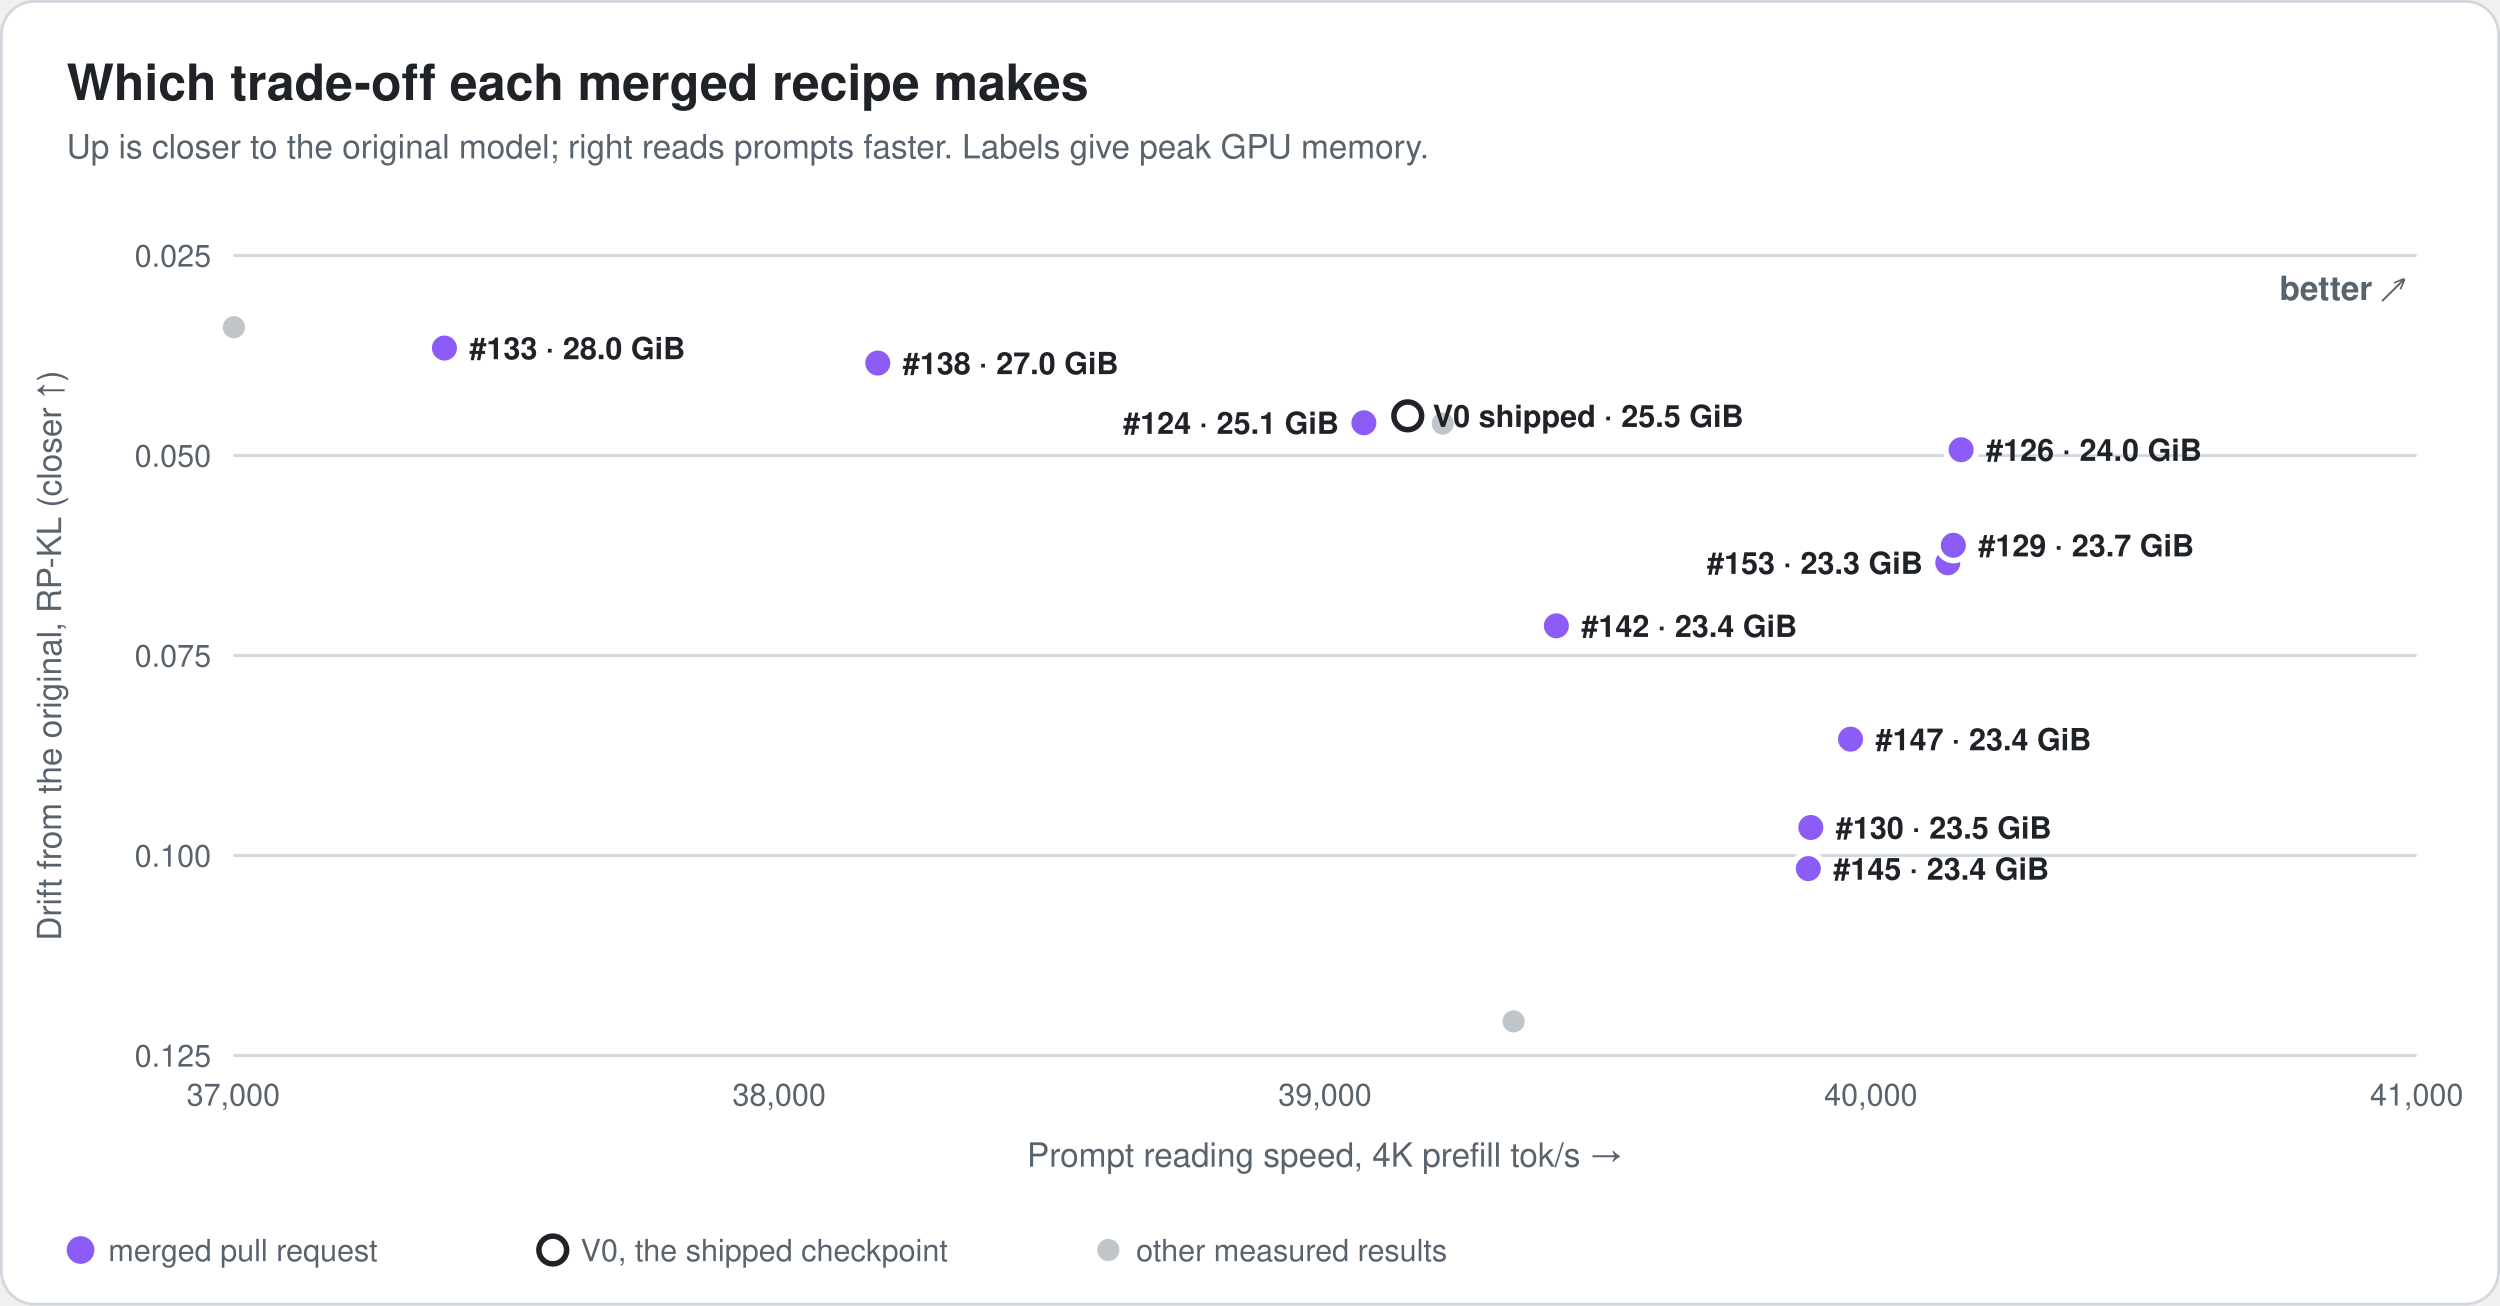
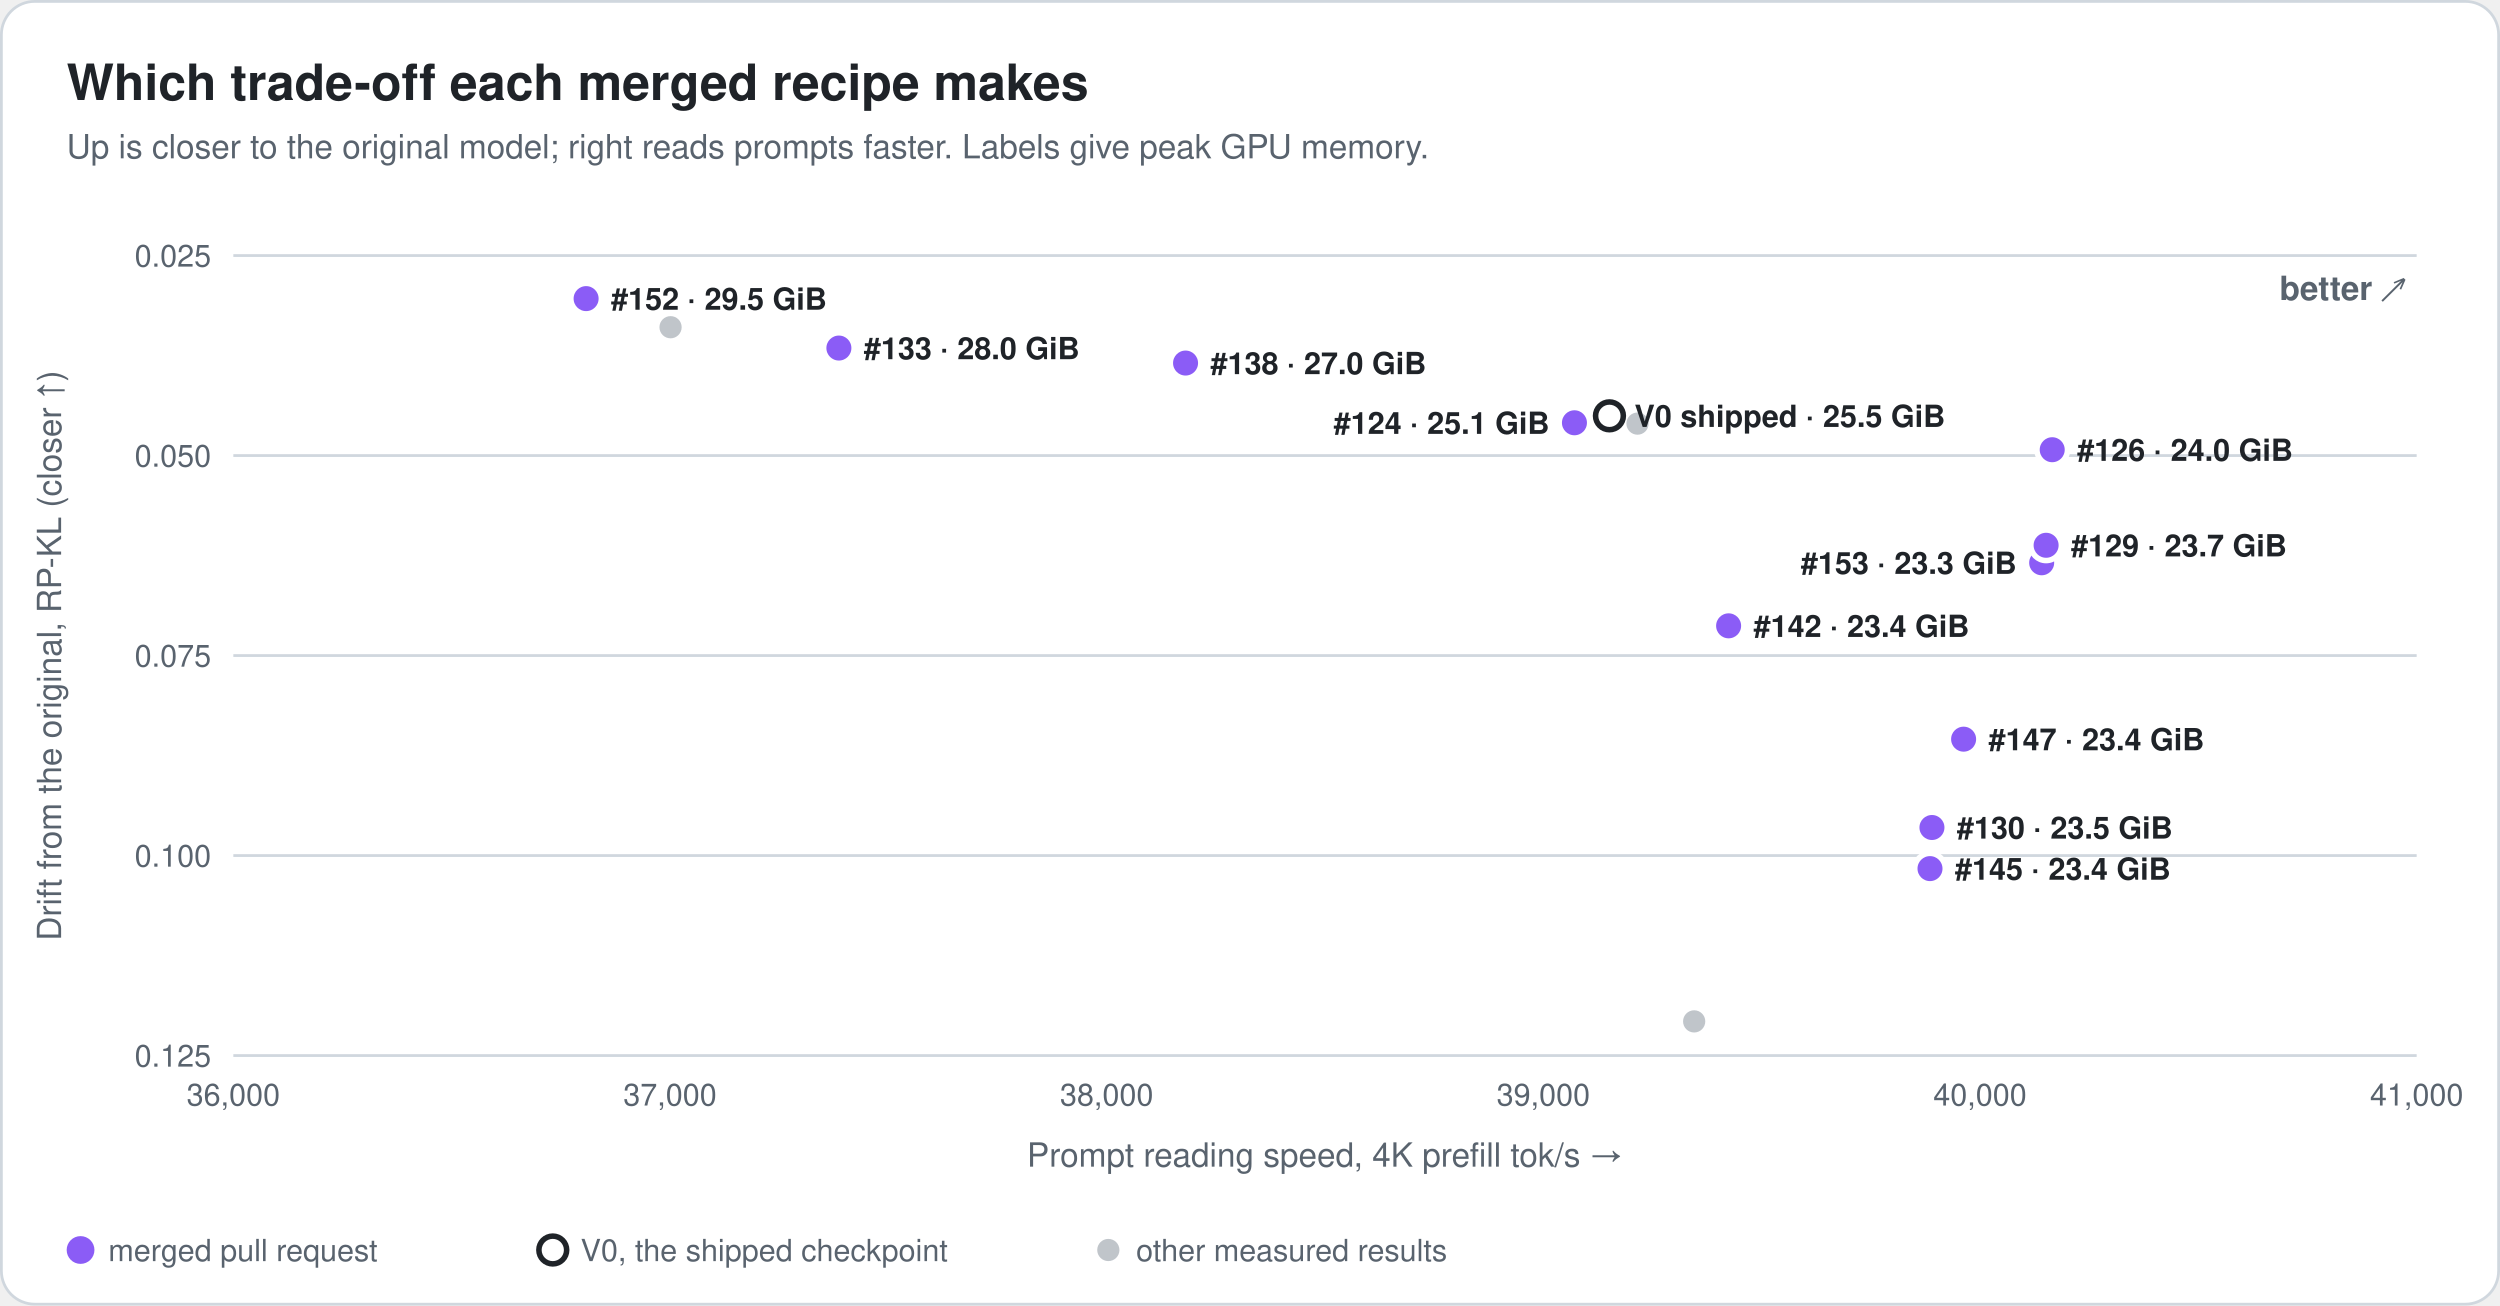
- <svg xmlns="http://www.w3.org/2000/svg" width="900" height="470" viewBox="0 0 900 470" font-family="-apple-system,BlinkMacSystemFont,'Segoe UI',Helvetica,Arial,sans-serif" role="img" aria-label="Trade-offs of 10 merged recipes against the shipped checkpoint">
+ <svg xmlns="http://www.w3.org/2000/svg" width="900" height="470" viewBox="0 0 900 470" font-family="-apple-system,BlinkMacSystemFont,'Segoe UI',Helvetica,Arial,sans-serif" role="img" aria-label="Trade-offs of 11 merged recipes against the shipped checkpoint">
  <style>
.bg{fill:#ffffff;stroke:#d0d7de}.t{fill:#1f2328}.m{fill:#59636e}.rule{stroke:#d0d7de}.ring{stroke:#ffffff}
.acc{fill:#8b5cf6}.accl{stroke:#8b5cf6}.wash{fill:#8b5cf6;fill-opacity:.1}.gry{fill:#8c959f}.rej{fill:#d03b3b}.track{fill:#eaeef2}.tk{stroke:#1f2328}
@media (prefers-color-scheme: dark){
.bg{fill:#0d1117;stroke:#30363d}.t{fill:#e6edf3}.m{fill:#9198a1}.rule{stroke:#30363d}.ring{stroke:#0d1117}
.acc{fill:#9a75f8}.accl{stroke:#9a75f8}.wash{fill:#9a75f8;fill-opacity:.14}.gry{fill:#9198a1}.rej{fill:#e5534b}.track{fill:#21262d}.tk{stroke:#e6edf3}}
</style>
  <rect class="bg" x="0.5" y="0.5" width="899" height="469" rx="12" />
  <text x="24.0" y="36.0" class="t" font-size="18" font-weight="600" text-anchor="start">Which trade-off each merged recipe makes</text>
  <text x="24.0" y="57.0" class="m" font-size="12" font-weight="400" text-anchor="start">Up is closer to the original model; right reads prompts faster. Labels give peak GPU memory.</text>
  <line class="rule" x1="84" x2="870" y1="92.0" y2="92.0" stroke-width="1" />
  <text x="76.0" y="96.0" class="m" font-size="11" font-weight="400" text-anchor="end">0.025</text>
  <line class="rule" x1="84" x2="870" y1="164.0" y2="164.0" stroke-width="1" />
  <text x="76.0" y="168.0" class="m" font-size="11" font-weight="400" text-anchor="end">0.050</text>
  <line class="rule" x1="84" x2="870" y1="236.0" y2="236.0" stroke-width="1" />
  <text x="76.0" y="240.0" class="m" font-size="11" font-weight="400" text-anchor="end">0.075</text>
  <line class="rule" x1="84" x2="870" y1="308.0" y2="308.0" stroke-width="1" />
  <text x="76.0" y="312.0" class="m" font-size="11" font-weight="400" text-anchor="end">0.100</text>
  <line class="rule" x1="84" x2="870" y1="380.0" y2="380.0" stroke-width="1" />
  <text x="76.0" y="384.0" class="m" font-size="11" font-weight="400" text-anchor="end">0.125</text>
-   <text x="84.0" y="398.0" class="m" font-size="11" font-weight="400" text-anchor="middle">37,000</text>
-   <text x="280.5" y="398.0" class="m" font-size="11" font-weight="400" text-anchor="middle">38,000</text>
-   <text x="477.0" y="398.0" class="m" font-size="11" font-weight="400" text-anchor="middle">39,000</text>
-   <text x="673.5" y="398.0" class="m" font-size="11" font-weight="400" text-anchor="middle">40,000</text>
+   <text x="84.0" y="398.0" class="m" font-size="11" font-weight="400" text-anchor="middle">36,000</text>
+   <text x="241.2" y="398.0" class="m" font-size="11" font-weight="400" text-anchor="middle">37,000</text>
+   <text x="398.4" y="398.0" class="m" font-size="11" font-weight="400" text-anchor="middle">38,000</text>
+   <text x="555.6" y="398.0" class="m" font-size="11" font-weight="400" text-anchor="middle">39,000</text>
+   <text x="712.8" y="398.0" class="m" font-size="11" font-weight="400" text-anchor="middle">40,000</text>
  <text x="870.0" y="398.0" class="m" font-size="11" font-weight="400" text-anchor="middle">41,000</text>
  <text x="477.0" y="420.0" class="m" font-size="12" font-weight="400" text-anchor="middle">Prompt reading speed, 4K prefill tok/s →</text>
  <text x="22" y="236.0" class="m" font-size="12" text-anchor="middle" transform="rotate(-90 22 236.0)">Drift from the original, RP-KL (closer ↑)</text>
  <text x="866.0" y="108.0" class="m" font-size="12" font-weight="600" text-anchor="end">better ↗</text>
-   <circle class="gry" cx="519.4" cy="152.5" r="4" opacity=".55" />
-   <circle class="gry" cx="544.9" cy="367.7" r="4" opacity=".55" />
-   <circle class="gry" cx="84.2" cy="117.8" r="4" opacity=".55" />
-   <circle class="tk" cx="506.8" cy="149.7" r="5" fill="none" stroke-width="2" />
-   <circle class="acc ring" cx="560.3" cy="225.3" r="5.5" stroke-width="2" />
-   <circle class="acc ring" cx="651.9" cy="297.9" r="5.5" stroke-width="2" />
-   <circle class="acc ring" cx="651.0" cy="312.7" r="5.5" stroke-width="2" />
-   <circle class="acc ring" cx="701.2" cy="202.6" r="5.5" stroke-width="2" />
-   <circle class="acc ring" cx="666.2" cy="266.1" r="5.5" stroke-width="2" />
-   <circle class="acc ring" cx="703.2" cy="196.3" r="5.5" stroke-width="2" />
-   <circle class="acc ring" cx="706.0" cy="161.9" r="5.5" stroke-width="2" />
-   <circle class="acc ring" cx="316.0" cy="130.7" r="5.5" stroke-width="2" />
-   <circle class="acc ring" cx="160.0" cy="125.3" r="5.5" stroke-width="2" />
-   <circle class="acc ring" cx="491.0" cy="152.2" r="5.5" stroke-width="2" />
-   <text x="515.8" y="153.7" class="t" font-size="11" font-weight="600" text-anchor="start">V0 shipped · 25.5 GiB</text>
-   <text x="169.0" y="129.3" class="t" font-size="11" font-weight="600" text-anchor="start">#133 · 28.0 GiB</text>
-   <text x="325.0" y="134.7" class="t" font-size="11" font-weight="600" text-anchor="start">#138 · 27.0 GiB</text>
-   <text x="482.0" y="156.2" class="t" font-size="11" font-weight="600" text-anchor="end">#124 · 25.1 GiB</text>
-   <text x="715.0" y="165.9" class="t" font-size="11" font-weight="600" text-anchor="start">#126 · 24.0 GiB</text>
-   <text x="712.2" y="200.3" class="t" font-size="11" font-weight="600" text-anchor="start">#129 · 23.7 GiB</text>
-   <text x="692.2" y="206.6" class="t" font-size="11" font-weight="600" text-anchor="end">#153 · 23.3 GiB</text>
-   <text x="569.3" y="229.3" class="t" font-size="11" font-weight="600" text-anchor="start">#142 · 23.4 GiB</text>
-   <text x="675.2" y="270.1" class="t" font-size="11" font-weight="600" text-anchor="start">#147 · 23.4 GiB</text>
-   <text x="660.9" y="301.9" class="t" font-size="11" font-weight="600" text-anchor="start">#130 · 23.5 GiB</text>
-   <text x="660.0" y="316.7" class="t" font-size="11" font-weight="600" text-anchor="start">#145 · 23.4 GiB</text>
+   <circle class="gry" cx="589.5" cy="152.5" r="4" opacity=".55" />
+   <circle class="gry" cx="609.9" cy="367.7" r="4" opacity=".55" />
+   <circle class="gry" cx="241.4" cy="117.8" r="4" opacity=".55" />
+   <circle class="tk" cx="579.4" cy="149.7" r="5" fill="none" stroke-width="2" />
+   <circle class="acc ring" cx="622.3" cy="225.3" r="5.5" stroke-width="2" />
+   <circle class="acc ring" cx="695.5" cy="297.9" r="5.5" stroke-width="2" />
+   <circle class="acc ring" cx="694.8" cy="312.7" r="5.5" stroke-width="2" />
+   <circle class="acc ring" cx="735.0" cy="202.6" r="5.5" stroke-width="2" />
+   <circle class="acc ring" cx="706.9" cy="266.1" r="5.5" stroke-width="2" />
+   <circle class="acc ring" cx="736.6" cy="196.3" r="5.5" stroke-width="2" />
+   <circle class="acc ring" cx="738.8" cy="161.9" r="5.5" stroke-width="2" />
+   <circle class="acc ring" cx="426.8" cy="130.7" r="5.5" stroke-width="2" />
+   <circle class="acc ring" cx="302.0" cy="125.3" r="5.5" stroke-width="2" />
+   <circle class="acc ring" cx="211.0" cy="107.5" r="5.5" stroke-width="2" />
+   <circle class="acc ring" cx="566.8" cy="152.2" r="5.5" stroke-width="2" />
+   <text x="588.4" y="153.7" class="t" font-size="11" font-weight="600" text-anchor="start">V0 shipped · 25.5 GiB</text>
+   <text x="220.0" y="111.5" class="t" font-size="11" font-weight="600" text-anchor="start">#152 · 29.5 GiB</text>
+   <text x="311.0" y="129.3" class="t" font-size="11" font-weight="600" text-anchor="start">#133 · 28.0 GiB</text>
+   <text x="435.8" y="134.7" class="t" font-size="11" font-weight="600" text-anchor="start">#138 · 27.0 GiB</text>
+   <text x="557.8" y="156.2" class="t" font-size="11" font-weight="600" text-anchor="end">#124 · 25.1 GiB</text>
+   <text x="747.8" y="165.9" class="t" font-size="11" font-weight="600" text-anchor="start">#126 · 24.0 GiB</text>
+   <text x="745.6" y="200.3" class="t" font-size="11" font-weight="600" text-anchor="start">#129 · 23.7 GiB</text>
+   <text x="726.0" y="206.6" class="t" font-size="11" font-weight="600" text-anchor="end">#153 · 23.3 GiB</text>
+   <text x="631.3" y="229.3" class="t" font-size="11" font-weight="600" text-anchor="start">#142 · 23.4 GiB</text>
+   <text x="715.9" y="270.1" class="t" font-size="11" font-weight="600" text-anchor="start">#147 · 23.4 GiB</text>
+   <text x="704.5" y="301.9" class="t" font-size="11" font-weight="600" text-anchor="start">#130 · 23.5 GiB</text>
+   <text x="703.8" y="316.7" class="t" font-size="11" font-weight="600" text-anchor="start">#145 · 23.4 GiB</text>
  <circle class="acc" cx="29" cy="450" r="5" />
  <text x="39.0" y="454.0" class="m" font-size="11" font-weight="400" text-anchor="start">merged pull request</text>
  <circle class="tk" cx="199" cy="450" r="5" fill="none" stroke-width="2" />
  <text x="209.0" y="454.0" class="m" font-size="11" font-weight="400" text-anchor="start">V0, the shipped checkpoint</text>
  <circle class="gry" cx="399" cy="450" r="4" opacity=".55" />
  <text x="409.0" y="454.0" class="m" font-size="11" font-weight="400" text-anchor="start">other measured results</text>
</svg>
